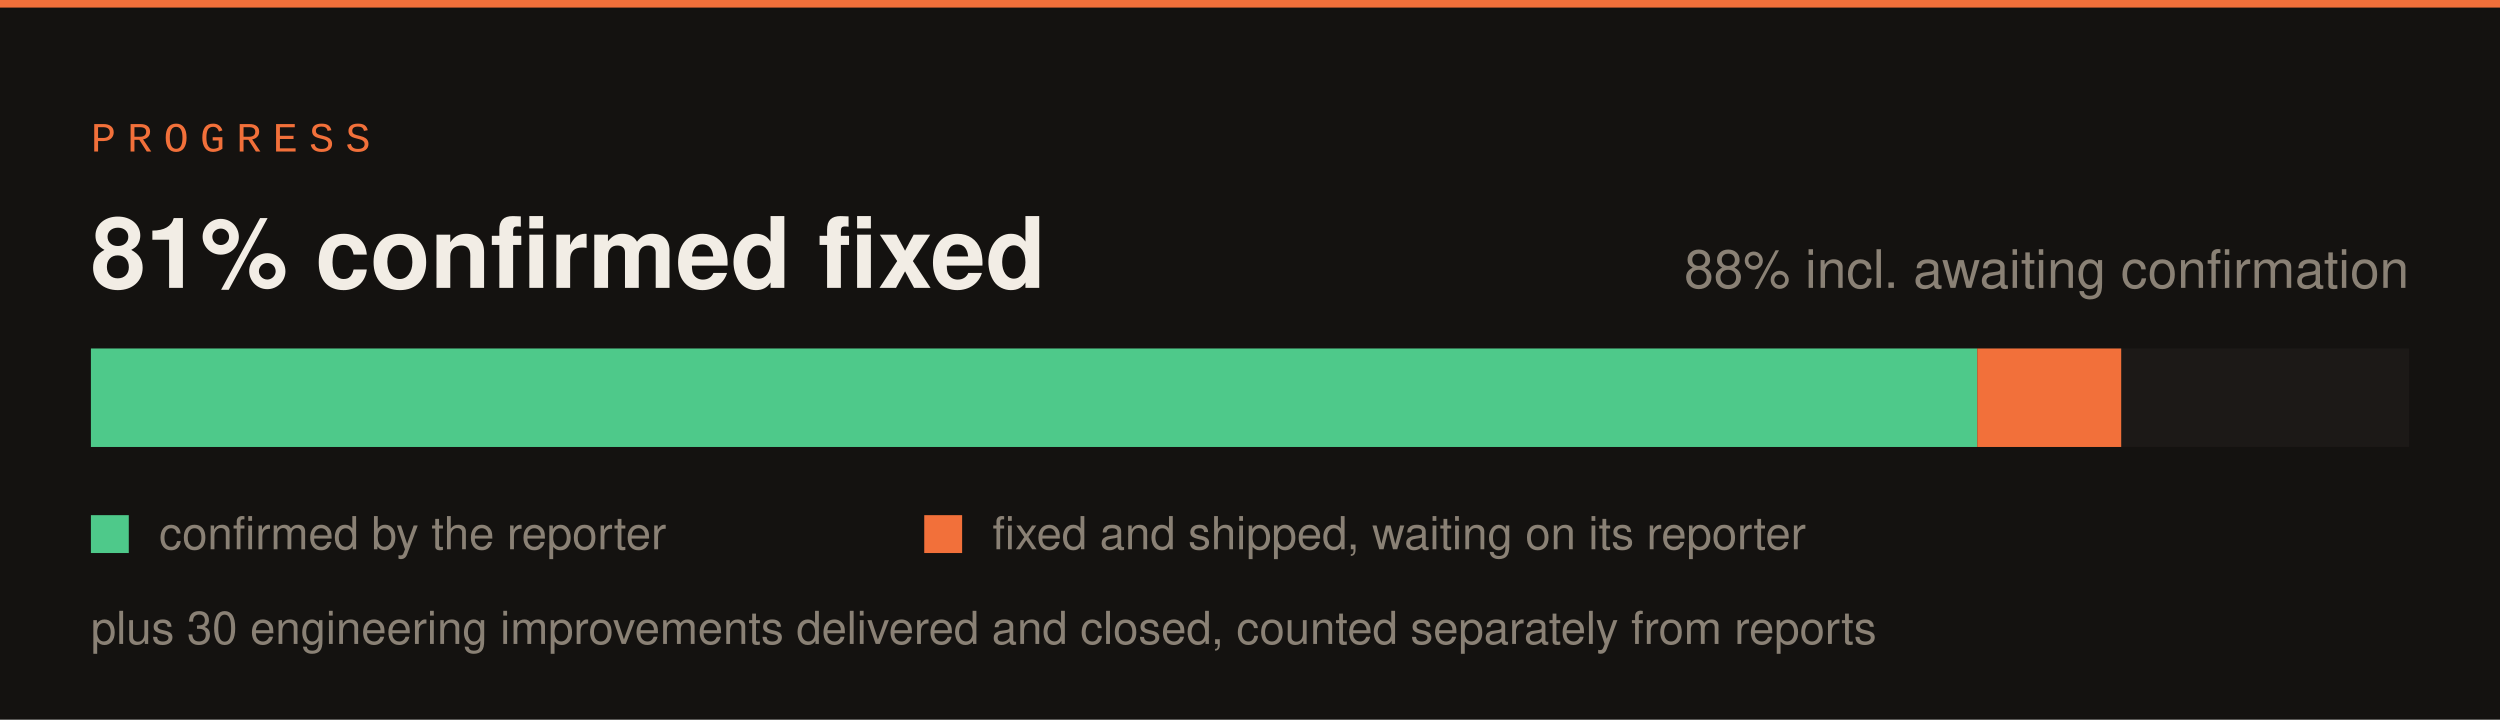
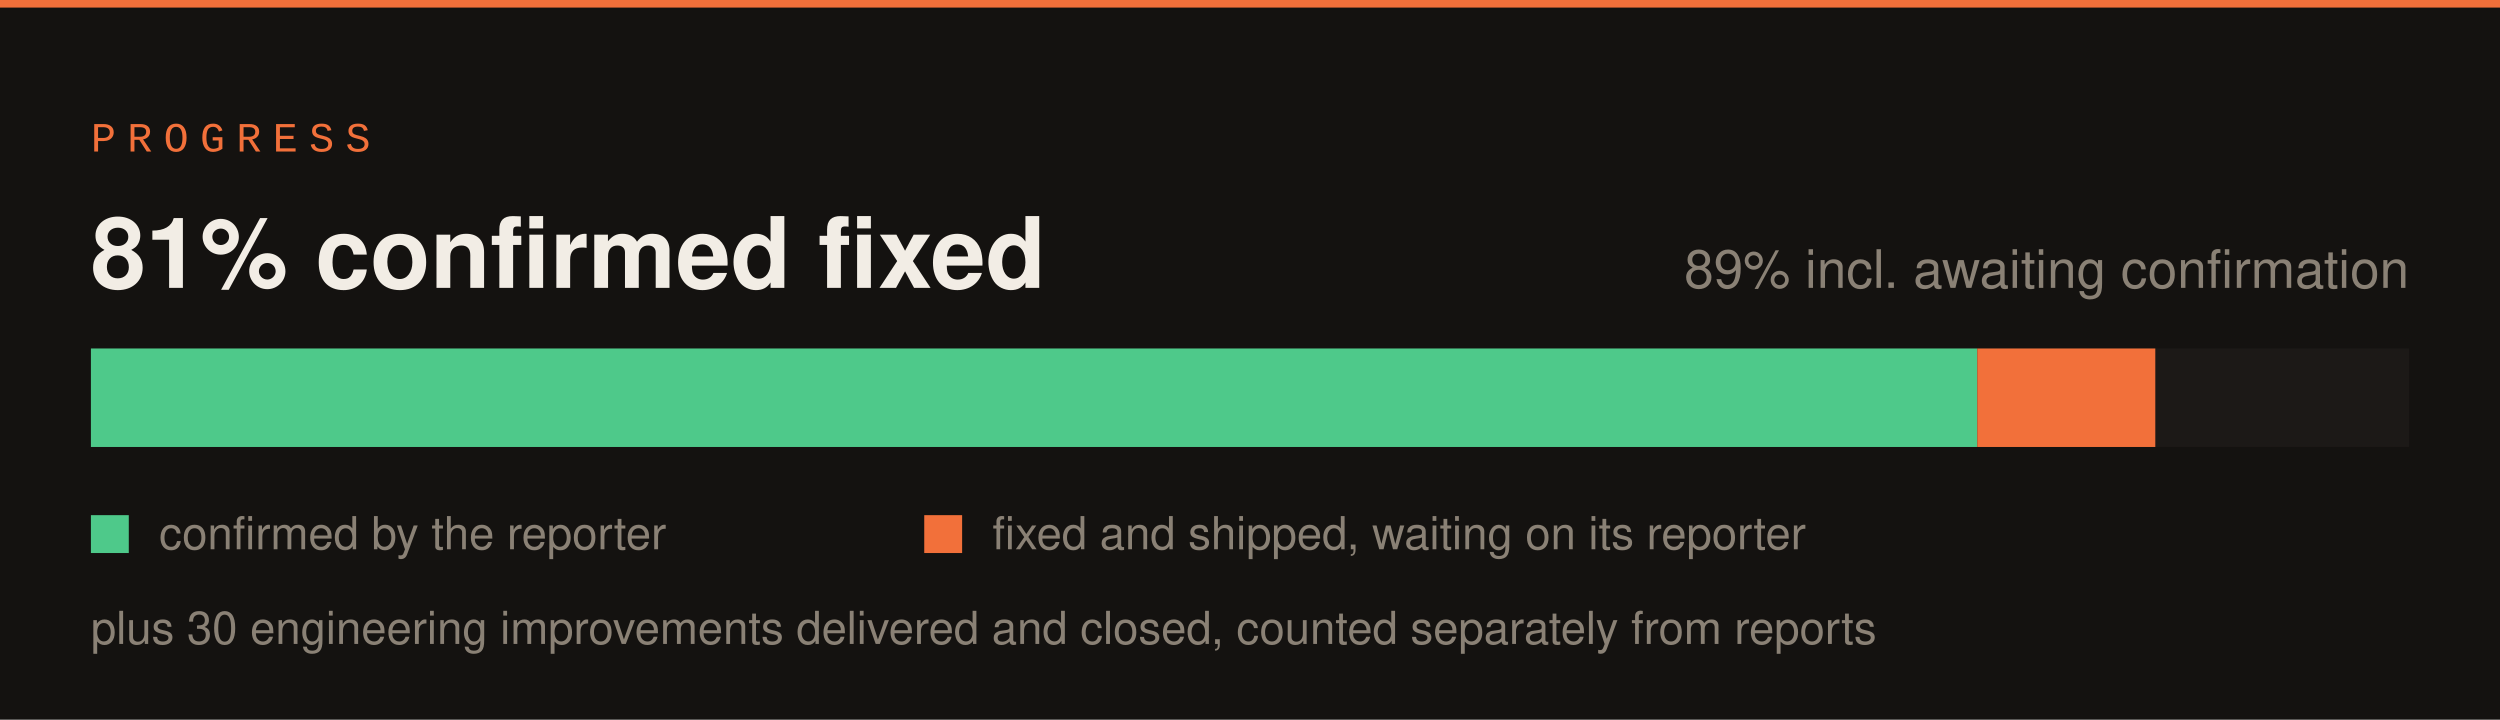
<svg xmlns="http://www.w3.org/2000/svg" width="660" height="190" viewBox="0 0 660 190">
  <rect width="660" height="190" fill="#141210" />
  <rect x="0" y="0" width="660" height="2" fill="#f2703a" />
  <text x="24" y="40" font-family="SFMono-Regular,Consolas,Liberation Mono,monospace" font-size="11" letter-spacing="3" fill="#f2703a">PROGRESS</text>
  <rect x="24" y="92" width="612" height="26" fill="#1c1917" />
  <rect x="24" y="92" width="498" height="26" fill="#4ec98a" />
-   <rect x="522" y="92" width="38" height="26" fill="#f2703a" />
+   <rect x="522" y="92" width="47" height="26" fill="#f2703a" />
  <text x="24" y="76" font-family="-apple-system,Segoe UI,Helvetica,Arial,sans-serif" font-size="26" font-weight="700" fill="#f2ede5">81% confirmed fixed</text>
-   <text x="636" y="76" font-family="-apple-system,Segoe UI,Helvetica,Arial,sans-serif" font-size="14" fill="#8a8175" text-anchor="end">88% incl. awaiting confirmation</text>
+   <text x="636" y="76" font-family="-apple-system,Segoe UI,Helvetica,Arial,sans-serif" font-size="14" fill="#8a8175" text-anchor="end">89% incl. awaiting confirmation</text>
  <rect x="24" y="136" width="10" height="10" fill="#4ec98a" />
  <text x="42" y="145" font-family="-apple-system,Segoe UI,Helvetica,Arial,sans-serif" font-size="12" fill="#8a8175">confirmed by the reporter</text>
  <rect x="244" y="136" width="10" height="10" fill="#f2703a" />
  <text x="262" y="145" font-family="-apple-system,Segoe UI,Helvetica,Arial,sans-serif" font-size="12" fill="#8a8175">fixed and shipped, waiting on its reporter</text>
  <text x="24" y="170" font-family="-apple-system,Segoe UI,Helvetica,Arial,sans-serif" font-size="12" fill="#8a8175">plus 30 engineering improvements delivered and closed, counted separately from reports</text>
</svg>
